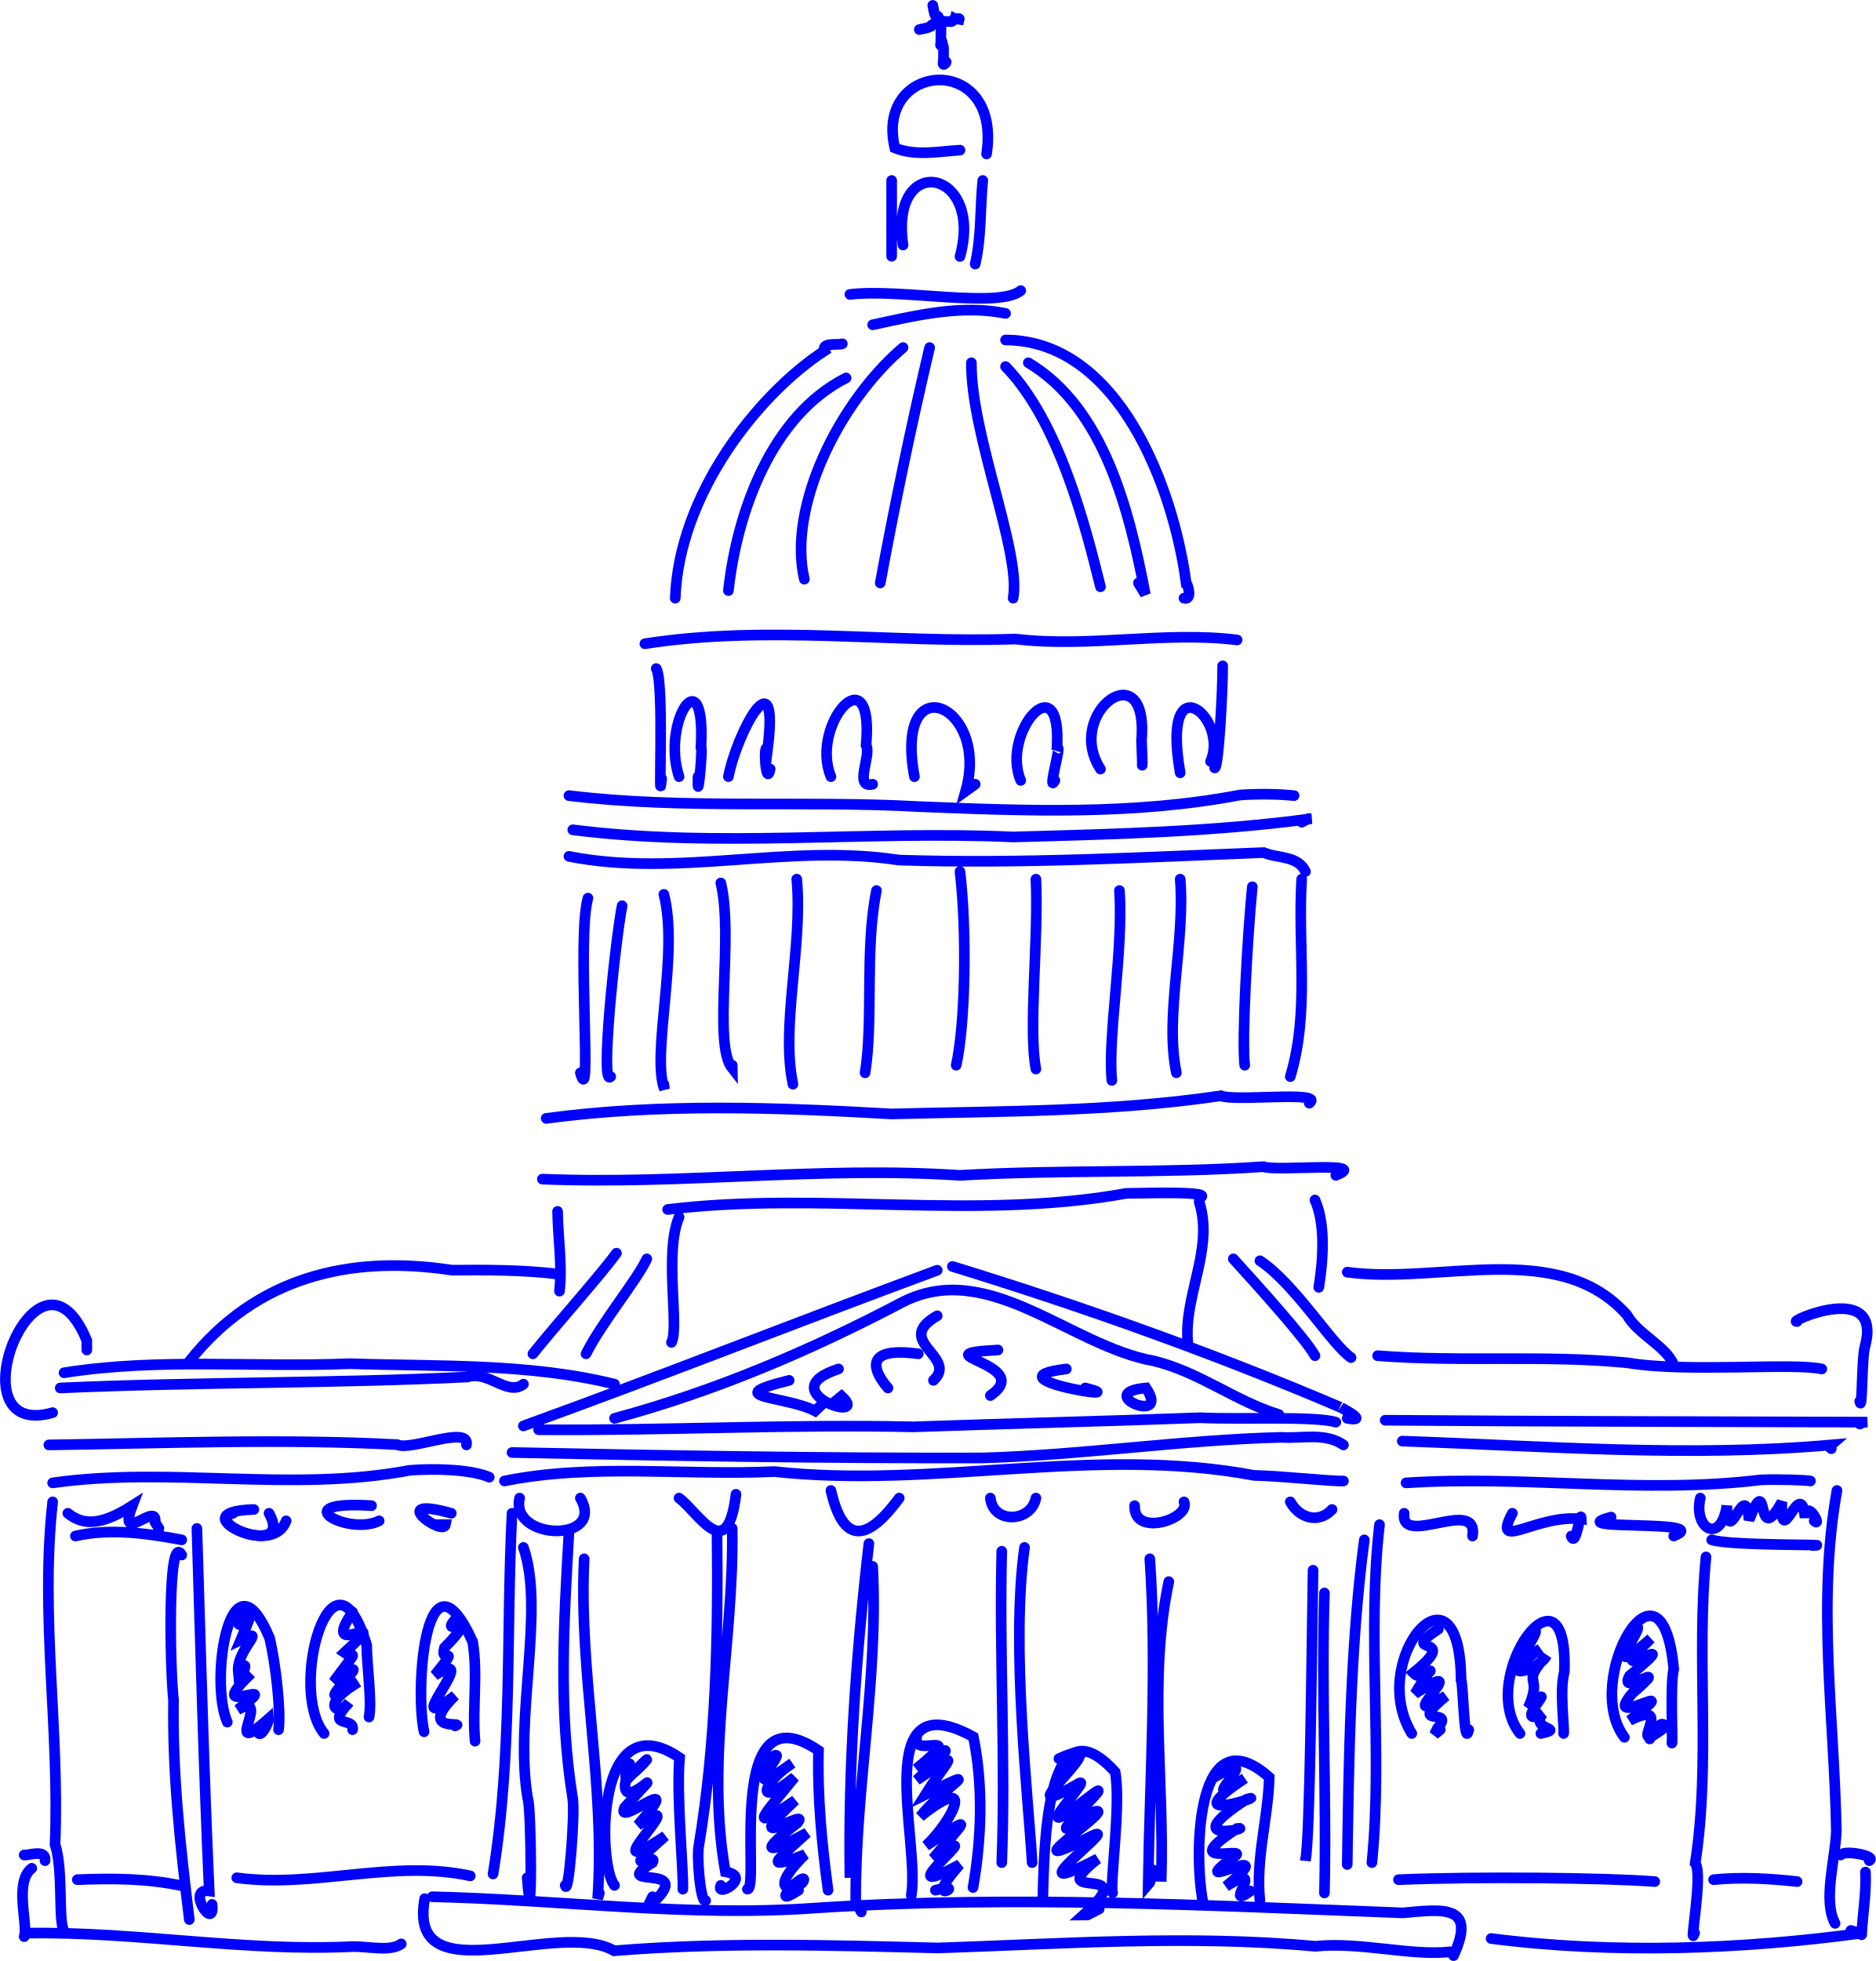
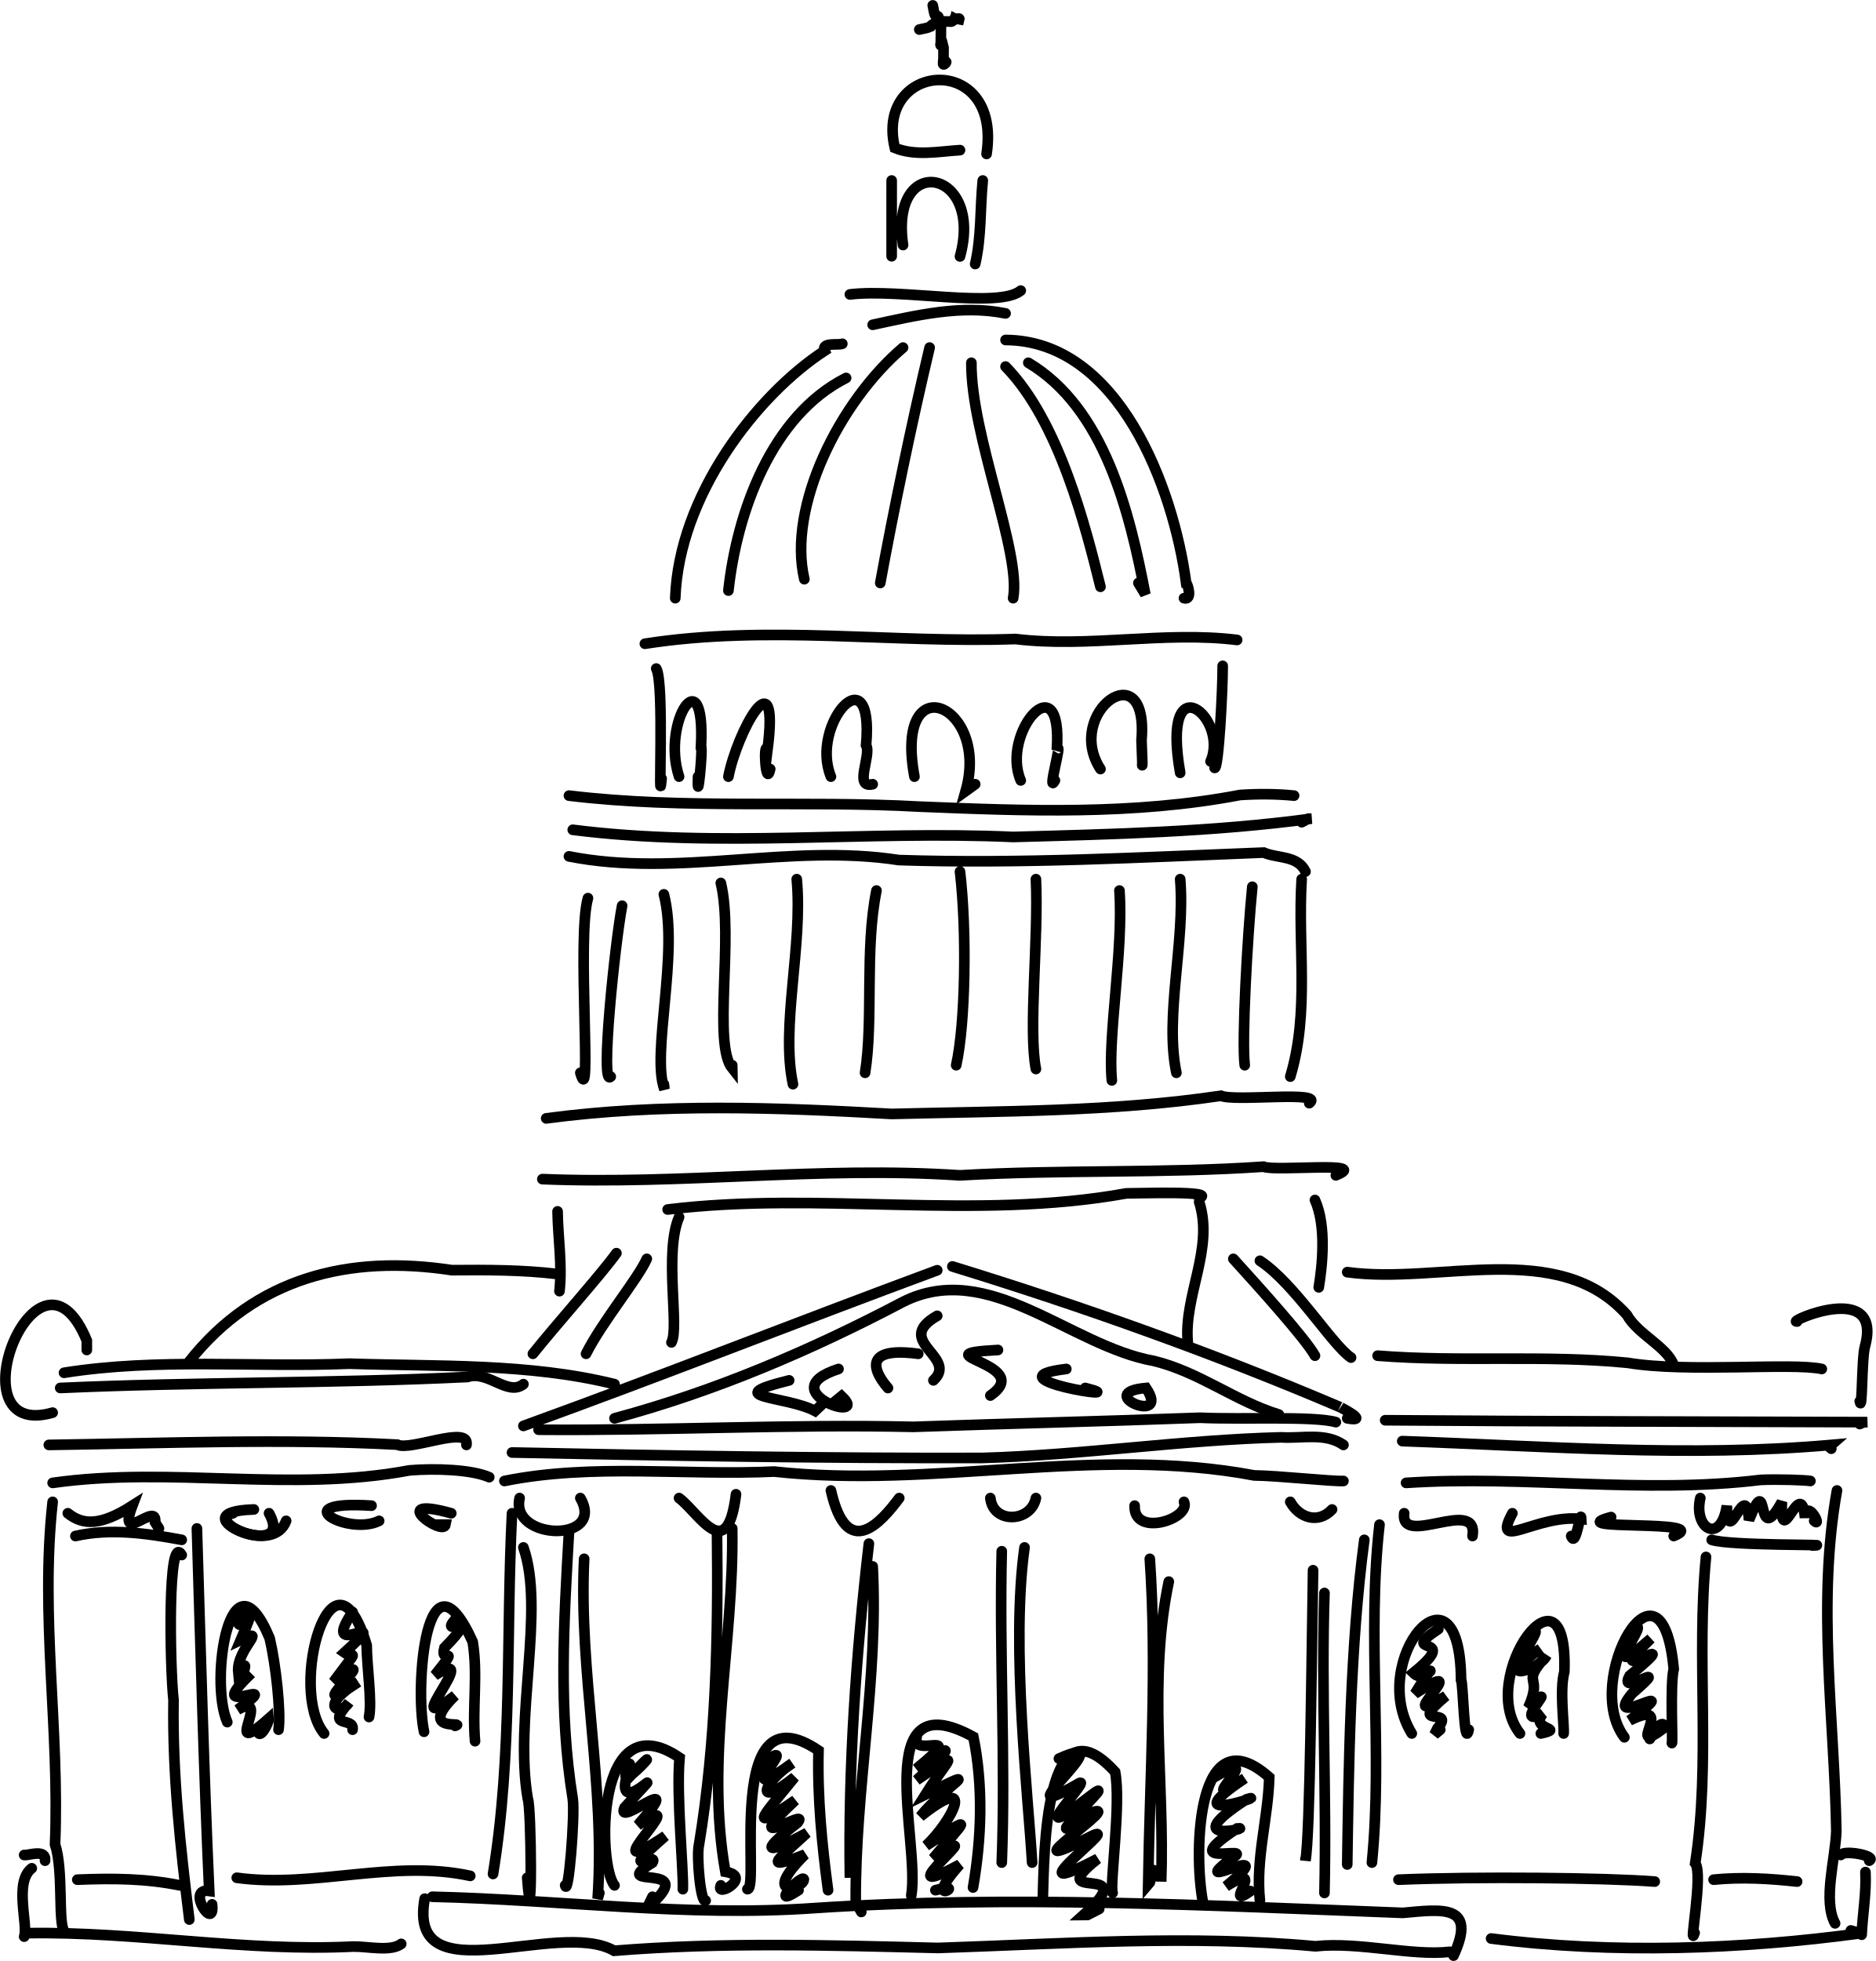
<svg xmlns="http://www.w3.org/2000/svg" width="376.449" height="393.491" viewBox="0 0 352.921 368.898">
-   <path d="M315.714 338.076c.68-19.293 15.286-38.185 28.116-46.554-.714-1.669 2.705-.984 3.313-1.303M377.857 289.505c21.339.11 31.604 27.857 33.979 45.724.255.036 1.272 3.317-.407 2.847M348.571 280.934c9.537-1.151 28.003 2.712 32.143-.715M356.429 259.505c-.008 1.414 0 17.766 0 13.571M373.571 259.505c-.524 5.23-.23 10.562-1.428 15.714M374.286 254.505c2.915-19.277-21.106-17.446-17.265-1.133 3.891 1.582 8.226.668 12.265.419M358.571 271.648c-2.576-17.64 15.264-14.441 10.715 2.143M310 346.648c23.09-3.616 46.61-.06 69.706-.888 13.858 1.665 27.998-1.515 41.723.174M316.429 371.648c-3.386-10.369 5.02-22.811 4.13-5.645.42.28-.79 11.95-.559 5.645M325.714 371.648c1.599-8.299 9.68-23.31 7.362-5.07-.883-1.877-.332 7.441.495 3.641M345 371.648c-4.018-9.807 8.191-23.567 6.618-5.919 1.066 1.899-2.417 8.202 1.24 7.347M360.714 371.648c-3.929-21.277 14.282-13.621 9.636 2.72l1.793-1.292M380.714 372.362c-3.833-8.964 7.97-22.547 6.79-5.733 1.208-2.29-1.941 8.646-.361 5.733M395.714 370.22c-6.88-10.587 9.137-22.303 7.724-5.413l.155 4.127-.022.571M410.714 370.934c-3.683-21.087 9.298-10.343 5.715-2.143M358.571 290.934c-12.018 10.24-21.768 29.954-18.571 43.571M363.571 290.934c-3.441 14.51-6.862 31.02-9.285 44.285M371.429 293.79c-.095 13.601 9.416 35.678 7.857 44.286M377.857 294.505c10.101 10.342 15.098 30.3 17.857 41.429" style="fill:none;fill-rule:evenodd;stroke:#00f;stroke-width:2;stroke-linecap:round;stroke-linejoin:miter;stroke-miterlimit:4;stroke-dasharray:none;stroke-opacity:1" transform="translate(-188.667 -225.549)" />
-   <path d="M382.143 293.79c14.326 8.53 19.046 28.056 22.016 43.58l-1.302-2.15M347.857 296.648c-14.061 7.088-20.546 25.294-22.143 40M352.857 286.648c8.164-1.759 16.638-3.832 25-2.143M296.429 381.648c27.465 3.492 55.305.087 82.862 1.348 18.788-.518 37.593-.94 56.14-3.444l-.62.009-1.24.659M295.714 375.22c21.891 2.642 44.028.848 65.969 2.07 19.916.81 40.291 1.63 60.293-2.19 3.385-.217 6.79-.215 10.167.12M295.714 386.648c20.496 4.056 41.386-2.504 62.072.696 22.815.745 45.732-.524 68.643-1.41 2.612 1.132 6.4.503 7.857 3.571M299.286 394.505c-2.118 7.258.87 40.861-1.429 32.857M305.714 395.934c-1.316 6.82-4.193 34.431-2.143 32.142M313.571 393.79c2.872 11.169-2.399 30.038.11 36.68l-.11-.965M324.286 391.648c2.459 10.255-1.547 30.294 2.154 34.902l-.011-.616M338.571 390.934c1.171 12.536-3.038 27.6-.714 38.571M353.571 393.076c-2.245 11.098-.545 24.29-2.142 34.286M369.286 389.505c1.328 11.33 1.014 28.634-.715 36.429M383.571 390.934c.53 11.028-1.449 28.414 0 35.714M399.286 393.076c.777 11.232-2.243 27.49-1.429 35.715M410.714 390.934c.959 11.91-2.953 25.721-.714 36.428M424.286 392.362c-.945 9.506-1.998 29.023-1.429 33.572M433.571 390.934c-.78 12.557 1.519 24.96-2.142 37.142M291.429 435.934c21.573-2.88 43.38-2.057 65.003-.833 20.674-.541 41.385-.364 61.936-3.418 2.675 1.145 19.74-1.03 16.632 1.393M290.714 447.362c26.235 1.076 52.416-2.457 78.549-.71 19.034-1.1 38.152-.331 57.13-1.63 2.196.952 20.442-1.122 13.607 1.626M316.429 454.505c-2.84 6.662.09 20.81-1.429 23.571M414.286 451.648c2.82 8.887-2.934 17.614-2.143 26.428M314.286 453.076c28.704-3.494 57.74 2.13 86.29-3.031 2.281.01 17.158-.53 13.71.889M197.857 497.362c21.885-.313 43.78-1.197 65.547-.053 2.407 1.264 13.718-3.754 13.025.053M287.143 493.79c26.138-9.472 51.903-19.68 77.857-29.285M290 494.505c23.509.196 47.135-1.073 70.524-.54 17.887-.633 35.897-1.038 53.953-1.714 7.668.366 21.475-.35 25.523.825M367.857 463.79c24.652 7.579 49.117 16.32 72.857 26.43-.485-.27 6.097 2.991 1.429 2.142M285 510.22c-1.147 22.735.12 45.328-3.571 67.856M287.143 516.648c4.1 11.74-1.77 32.06.814 47.233.693 1.314.88 27.984-.1 14.91M295.714 513.79c-.952 16.79-1.99 33.494.718 50.174.433 3.003-.797 18.632-1.432 16.255M298.571 518.79c-1.038 21.387 4.03 42.593 2.539 63.95l.319-1.092M323.571 513.79c.228 19.692-.174 39.283-3.387 58.758-.514 2.104.312 11.182 1.245 10.528M326.429 513.076c.38 21.607-5.098 43.048-1.29 64.581 5.27.892-1.958 5.07-.853 2.562M352.143 515.934c-2.42 20.896-3.903 41.837-3.572 62.857v-.715M352.857 520.22c1.123 21.118-3.326 42.066-3.187 63.12l1.044 1.88M377.143 517.362c-.48 19.522.748 39.19 0 58.572M381.429 516.648c-2.608 18.503.736 47.261 1.428 59.286M405 518.79c1.389 20.403-.008 41.035-.32 61.255l.314-.37.72-2.313M408.571 523.076c-3.905 18.621-.767 37.64-1.428 56.43v-.715M435.714 520.934c-.275 15.73-.547 49.937-1.428 54.592v-.307M437.857 525.22c-.61 18.843.431 37.693 0 56.428" style="fill:none;fill-rule:evenodd;stroke:#00f;stroke-width:2;stroke-linecap:round;stroke-linejoin:miter;stroke-miterlimit:4;stroke-dasharray:none;stroke-opacity:1" transform="translate(-188.667 -225.549)" />
-   <path d="M286.429 507.362c-1.834 8.008 16.272 8.462 11.428 0M316.429 507.362c3.807 2.85 9.059 12.732 10.714-.714M345 505.934c3.018 13.327 9.36 6.105 12.857 1.428M375 507.362c.527 4.911 7.645 4.585 8.571 0M402.143 508.79c-.23 6.044 10.643 2.448 9.286-.714M431.429 508.076c1.669 3.01 5.28 4.197 7.857 1.43M285 498.79c29.481.604 59.001 1.103 88.445 1.023 18.825-.529 37.465-3.396 56.257-3.874 3.862.262 8.313-.951 11.727 1.423M304.286 492.362c19.003-5.117 36.918-12.773 54.261-21.898 16.132-8.14 31.457 8.305 47.214 11.1 8.586 2.092 15.246 7.541 23.525 10.084" style="fill:none;fill-rule:evenodd;stroke:#00f;stroke-width:2;stroke-linecap:round;stroke-linejoin:miter;stroke-miterlimit:4;stroke-dasharray:none;stroke-opacity:1" transform="translate(-188.667 -225.549)" />
-   <path d="M361.429 480.22c-13.976-1.862-5.048 7.061-5.715 6.428M376.429 479.505c-15.559.818 7.348 2.496-1.429 8.571M365 473.076c-8.441 4.797 4.097 7.73-.714 12.143M337.143 485.22c-13.429 3.331-.647 2.853 4.87 5.755l1.558-1.47M389.286 483.076c-15.331 1.834 13.866 6.209 3.571 3.572M404.286 486.648c-10.204.904 4.854 7.219 0 0z" style="fill:none;fill-rule:evenodd;stroke:#00f;stroke-width:2;stroke-linecap:round;stroke-linejoin:miter;stroke-miterlimit:4;stroke-dasharray:none;stroke-opacity:1" transform="translate(-188.667 -225.549)" />
-   <path d="M346.429 483.076c-12.979 4.212 6.323 10.52.576 5.11l-.675.555.813.05M224.286 481.648c12.502-15.797 30.107-20.112 49.38-17.16 6.64-.052 13.303-.066 19.905.731M200.714 483.79c17.721-2.821 35.87-.967 53.692-1.71 16.602.549 33.8-.136 49.88 3.854" style="fill:none;fill-rule:evenodd;stroke:#00f;stroke-width:2;stroke-linecap:round;stroke-linejoin:miter;stroke-miterlimit:4;stroke-dasharray:none;stroke-opacity:1" transform="translate(-188.667 -225.549)" />
-   <path d="M200 486.648c25.525-1.137 51.107-.827 76.623-2.062 3.858-1.3 7.59 3.674 10.52 1.348M198.571 508.076c-2.374 21.481 1.339 42.961.454 64.434 1.6 4.831.541 14.59 1.69 16.28M222.857 518.076c-2.702-4.58-2.222 21.195-1.542 27.293-.225 14.02 1.302 27.686 2.97 41.279M225.714 513.076c.7 22.74 1.305 45.652 2.317 68.19-4.526-.645 1.113 7.885.54 2.525M201.429 510.22c2.825 2.268 6.148 2.401 12.142-1.43-2.97 7.812 4.792-1.085 4.279 3.147l.721 1.14M202.857 514.505c6.546-1.499 13.484-.505 20 .714M236.429 509.505c-15.658.461 8.207 10.387 2.857.714M258.571 508.79c-16.64-1.067-4.35 5.742 1.429 2.858M273.571 510.22c-12.468-3.45-1.517 4.45-1.088 2.142h-1.768M234.286 528.79c-2.99 7.757 4.946-7.074-.31 5.244 5.362-2.57-.92 1.713-.483 6.116 3.395-4.383-1.55 4.302 2.43.204-9.908 9.456 7.457-.48-2.55 6.813 6.786-3.705-3.446 9.948 5.865 1.671.089.746-1.896 4.477-2.095 2.096M255 528.79c-6.636 9.84 8.506-1.504-1.538 7.654 1.691 1.232 3.134-1.515-2.055 5.512 11.339-8.253-7.885 8.587 4.655.011-7.708 4.662-3.437 6.522-1.76 3.87-4.62 5.08 1.117 2.518.698 5.097M274.286 530.22c-3.136 3.674 5.324-2.181-2.007 5.308-.952 3.488 3.323-1.22-1.803 5.165 9.585-5.993-7.494 12.485 3.81 3.812-7.314 7.154 2.366 4.845 0 5.714M304.286 580.22c-3.182-3.697-3.726-34.854 12.238-24.018-.628 7.26.76 20.912.619 24.732" style="fill:none;fill-rule:evenodd;stroke:#00f;stroke-width:2;stroke-linecap:round;stroke-linejoin:miter;stroke-miterlimit:4;stroke-dasharray:none;stroke-opacity:1" transform="translate(-188.667 -225.549)" />
-   <path d="M307.143 557.362c-4.136 8.256 9.693-7.876-.783 3.227-1.224 6.983 9.94-6.155-.203 5.025-1.79 4.148 12.25-7.897 2.507 3.287 11.802-7.77-10.012 12.141 5.174 2.03-9.615 8.434-1.105 2.635-2.41 5.003-8.875 5.488 9.713-.646-1.03 8.562l1.03-2.134M329.286 580.934c2.504.183-4.532-38.2 13.379-26.086-.213 8.882.625 17.532 1.797 26.278M360.12 582.136c1.716-10.233-7.897-40.59 11.684-29.852 1.876 9.268 1.543 19.127-.068 28.337" style="fill:none;fill-rule:evenodd;stroke:#00f;stroke-width:2;stroke-linecap:round;stroke-linejoin:miter;stroke-miterlimit:4;stroke-dasharray:none;stroke-opacity:1" transform="translate(-188.667 -225.549)" />
-   <path d="M361.13 552.337c-1.059 4.234 9.875-2.156-.07 5.969 8.311-5.992 6.244-3.514.07 2.112 9.177-6.23 5.984-4.18 1.663 2.707 12.032-5.972 3.675-1.609-.981 4.14 10.9-8.645 5.912.993 1.09 5.492 9.626-6.306 7.41-4.873 1.324 2.403 12.973-8.622-10.509 9.53 5.019 1.143-7.72 8.71 2.206 2.93-4.58 4.823M331.33 557.893c10.231-7.848-6.852 8.931 6.397-.656-5.584 3.647-7.245 8.797.45 2.622-5.277 6.567-9.788 11.162.112 4.347-11.514 10.776 3.124.907.421 4.235-7.774 6.034-5.52 5.87 1.786 1.903-4.968 4.649-9.103 7.478-.38 4.076-8.462 8.394-.311 6.55-.2 4.686-.248-1.23-6.908 5.878-1.01 2.02M384.868 582.641c.256-7.854.285-38.396 13.608-23.756 1.148 5.968-1.046 21.16-.476 22.746" style="fill:none;fill-rule:evenodd;stroke:#00f;stroke-width:2;stroke-linecap:round;stroke-linejoin:miter;stroke-miterlimit:4;stroke-dasharray:none;stroke-opacity:1" transform="translate(-188.667 -225.549)" />
-   <path d="M387.899 556.377c13.092-5.913-11.74 13.527 3.41 4.848 4.183-2.736-11.828 13.42 2.388 2.242 7.272-5.516-12.996 12.925.041 3.167 7.687-2.976-16.67 12.77-.741 4.842 9.458-5.112-15.98 13.21 2.194 3.741-10.86 8.654 8.922.198-2.663 10.574l.735-.006 2.212-1.124M415 583.434c-1.876-9.905-1.017-35.475 12.473-23.549-.214 7.788-2.594 15.322-1.759 23.191" style="fill:none;fill-rule:evenodd;stroke:#00f;stroke-width:2;stroke-linecap:round;stroke-linejoin:miter;stroke-miterlimit:4;stroke-dasharray:none;stroke-opacity:1" transform="translate(-188.667 -225.549)" />
-   <path d="M417.143 559.862c11.093-6.492-5.35 7.705 5.741.213-14.217 9.493 5.297 2.487.308 3.95-13.78 8.905 1.783 5.1-1.763 5.48-12.236 8.038 3.934 2.738-1.05 5.627-9.499 7.293 10.46-4.232-1.049 5.277 8.21-5.253-.995 4.864 4.599.882M454.286 551.648c-8.497-13.817 9.044-34.405 9.274-10.113.406.534.564 13.301 1.44 9.399" style="fill:none;fill-rule:evenodd;stroke:#00f;stroke-width:2;stroke-linecap:round;stroke-linejoin:miter;stroke-miterlimit:4;stroke-dasharray:none;stroke-opacity:1" transform="translate(-188.667 -225.549)" />
-   <path d="M459.286 532.005c-8.014 5.316 4.728.615-4.71 8.246 2.689 2.69 5.496-4.647.308 3.898 12.397-7.924-5.439 7.54 5.831.437-7.68 6.41 2.043 1.826-1.598 6.091l-.567 1.16 1.093-.903M474.643 551.648c-8.347-10.558 9.134-34.38 8.351-11.608-.943 3.415.021 10.16-.137 11.608" style="fill:none;fill-rule:evenodd;stroke:#00f;stroke-width:2;stroke-linecap:round;stroke-linejoin:miter;stroke-miterlimit:4;stroke-dasharray:none;stroke-opacity:1" transform="translate(-188.667 -225.549)" />
-   <path d="M477.5 532.362c.88.106-5.392 8.066 1.032 3.327-9.602 6.743-.173 4.06 1.11 1.316-5.128 5.674-.523 3.292-3.433 9.761 6.946-6.291-3.675 4.272 2.742 1.162-2.599 3.105 4.459 2.65-.38 3.72M494.286 552.362c-8.06-10.666 7.056-37.226 9.285-12.857-.723 2.921-.11 14.518-.357 13.929" style="fill:none;fill-rule:evenodd;stroke:#00f;stroke-width:2;stroke-linecap:round;stroke-linejoin:miter;stroke-miterlimit:4;stroke-dasharray:none;stroke-opacity:1" transform="translate(-188.667 -225.549)" />
-   <path d="M495.714 532.005c4.665-3.13-7.733 11.661 3.572 1.786-11.044 10.485 8.397-3.307-4.015 7.001-2.46 4.459 8.801-3.925.443 3.356-5.994 7.322 11.165-3.913-.44 5.047 9.32-4.605-1.514 7.397 6.662 1.29-.67-2.508-3.797 3.769-2.65 1.877M231.429 549.505c-3.454-7.84.644-33.276 7.97-15.789 1.174 5.008 2.143 13.837 1.672 17.218M249.643 551.648c-6.874-8.434 1.66-37.885 8.013-16.604.033 3.946 1.034 10.634.438 13.505M268.448 551.327c-1.805-8.563.476-36.053 9.153-16.941 1.01 6.198-.104 12.483.443 18.708M288.929 480.22c4.65-5.802 12.882-14.984 15.714-18.93M298.929 480.22c3.046-6.048 9.716-14.031 11.428-17.858M420.714 462.362c4.875 5.367 13.577 15.017 15.357 18.214M425.714 462.72c6.522 4.264 13.651 15.924 17.143 18.214M436.071 451.29c2.222 4.947 1.343 12.592.715 16.43M293.571 453.434c.075 4.988.91 10.02.358 15M447.857 480.576c15.662 1.25 31.444-.199 47.057 1.344 11.1 1.882 30.903-.077 36.515 1.156M449.286 492.72c30.258.237 60.488.249 90.714.356l-.762.049-.667.309M452.5 496.648c26.876.939 54.054 3.071 80.714.714l-.41.357.41.357M534.286 505.934c-3.81 21.292-.488 42.8-.12 64.093-.196 5.32-2.558 13.079-.237 17.335M194.643 577.005c-3.387 2.566-.634 10.633-1.429 12.857M193.214 574.505c.763.14 4.178-1.216 3.929 1.071M535 574.505c.64-1.01 6.869.17 5.357 1.071M539.643 577.72c.197 3.949-.533 7.854-.714 11.785M268.571 582.72c-3.357 18.491 24.955 3.689 35.648 9.802 20.335-1.649 40.584-1.036 60.918-.528 23.713-.787 47.319-2.494 71-.317 8.259-.88 18.143 1.863 25.292 1.042" style="fill:none;fill-rule:evenodd;stroke:#00f;stroke-width:2;stroke-linecap:round;stroke-linejoin:miter;stroke-miterlimit:4;stroke-dasharray:none;stroke-opacity:1" transform="translate(-188.667 -225.549)" />
-   <path d="M270 582.362c23.988.545 47.945 3.84 72.02 2.124 36.846-2.427 73.82-.489 110.583.907 7.48-.68 14.002-1.675 9.54 8.04M448.214 512.362c-2.388 20.982.65 42.667-1.428 63.572M445.357 515.22c-2.68 20.058-2.926 42.463-3.214 61.07M283.571 504.148c16.482-3.33 33.873-.992 50.766-1.77 30.064 3.287 60.402-4.93 90.29.72 4.426.044 14.734 1.162 16.802 1.05M452.857 510.22c-.788 6.566 14.047-3.216 12.857 4.285M473.214 510.22c-3.988 7.46 4.547.127 12.96 1.07-.1-2.255-.98 5.697-1.888 3.215M491.786 510.934c-10.06 2.699 19.769.322 11.785 3.571M453.214 504.505c22.204-1.462 44.507 2.148 66.732-.565 3.146-.14 8.378.026 9.34.208M198.571 504.505c22.226-3.15 44.897 1.852 67.135-2.354 4.766-.396 11.617-.18 15.008 1.283M232.5 510.22c-5.427 1.317 7.606 7.91 10 1.428M509.643 518.434c-1.851 19.147.916 38.497-2.028 57.63 1.558 1.901-1.31 16.653-.115 13.084M203.214 579.148c6.684-.272 12.906-.226 19.286 1.071M233.214 578.79c14.518 1.992 29.444-3.513 43.929-.356M451.786 579.148c14.819-.618 38.97-.361 48.214.357M511.071 579.148c5.226-.526 10.508-.206 15.715.357M510.714 515.22c3.458 1.154 24.267.848 18.929 1.07M508.571 507.362c-1.346 5.82 3.876 8.799 5 1.429.099 8.792 3.595-5.712 4.158 2.71 4.036-10.204 1.011 5.956 6.2-3.425-.395 9.832 3.614-5.298 4.339 2.997.328-3.866 3.357 2.066 1.732.575M442.143 464.862c17.258 2.388 39.759-6.387 52.61 8.03 2.084 3.718 7.543 5.961 8.818 9.47M198.571 491.29c-19.136 5.504-2.79-36.027 6.429-13.554v1.769M526.786 474.148c-2.3.274 16.238-8.054 12.758 4.713-.633 2.188-.464 12.77-.973 10.287M193.95 589.207c20.442-.322 40.665 3.538 61.179 2.524 2.83-.038 7.02.997 9.026-.503" style="fill:none;fill-rule:evenodd;stroke:#00f;stroke-width:2;stroke-linecap:round;stroke-linejoin:miter;stroke-miterlimit:4;stroke-dasharray:none;stroke-opacity:1" transform="translate(-188.667 -225.549)" />
-   <path d="M469.216 590.217c22.941 2.954 47.254 2.034 69.462-.972l-1.782-.543M312.137 351.316c1.59 2.592.27 28.427 1.01 20.708M418.708 350.811c.027 4.229-.758 19.491-1.515 19.193M364.16 226.563c.18.684.178 1.438.544 2.058.4-.204.692.1.48.513-.317.62.699.741.517 1.348.01 1.072-.023 2.145-.03 3.217-.192.4.12.566.458.41.136.47.023 1.065.055 1.583-.015.458.027.92-.054 1.372.09.325.83-.2.458.37-.29.318-.637.405-.408-.265" style="fill:none;fill-rule:evenodd;stroke:#00f;stroke-width:2;stroke-linecap:round;stroke-linejoin:miter;stroke-miterlimit:4;stroke-dasharray:none;stroke-opacity:1" transform="translate(-188.667 -225.549)" />
-   <path d="M361.635 231.108c.699-.18 1.436-.242 2.096-.548.304-.66 1.011-.532 1.594-.405.405.068.884-.387.934-.569.44.018.88-.013 1.318.039.333-.027.665-.42.703-.544.239.13.963-.243.876.078a4 4 0 0 0-.955-.071" style="fill:none;fill-rule:evenodd;stroke:#00f;stroke-width:2;stroke-linecap:round;stroke-linejoin:miter;stroke-miterlimit:4;stroke-dasharray:none;stroke-opacity:1" transform="translate(-188.667 -225.549)" />
+   <path d="M315.714 338.076c.68-19.293 15.286-38.185 28.116-46.554-.714-1.669 2.705-.984 3.313-1.303M377.857 289.505c21.339.11 31.604 27.857 33.979 45.724.255.036 1.272 3.317-.407 2.847M348.571 280.934c9.537-1.151 28.003 2.712 32.143-.715M356.429 259.505c-.008 1.414 0 17.766 0 13.571M373.571 259.505c-.524 5.23-.23 10.562-1.428 15.714M374.286 254.505c2.915-19.277-21.106-17.446-17.265-1.133 3.891 1.582 8.226.668 12.265.419M358.571 271.648c-2.576-17.64 15.264-14.441 10.715 2.143M310 346.648c23.09-3.616 46.61-.06 69.706-.888 13.858 1.665 27.998-1.515 41.723.174M316.429 371.648c-3.386-10.369 5.02-22.811 4.13-5.645.42.28-.79 11.95-.559 5.645M325.714 371.648c1.599-8.299 9.68-23.31 7.362-5.07-.883-1.877-.332 7.441.495 3.641M345 371.648c-4.018-9.807 8.191-23.567 6.618-5.919 1.066 1.899-2.417 8.202 1.24 7.347M360.714 371.648c-3.929-21.277 14.282-13.621 9.636 2.72l1.793-1.292M380.714 372.362c-3.833-8.964 7.97-22.547 6.79-5.733 1.208-2.29-1.941 8.646-.361 5.733M395.714 370.22c-6.88-10.587 9.137-22.303 7.724-5.413l.155 4.127-.022.571M410.714 370.934c-3.683-21.087 9.298-10.343 5.715-2.143M358.571 290.934c-12.018 10.24-21.768 29.954-18.571 43.571M363.571 290.934c-3.441 14.51-6.862 31.02-9.285 44.285M371.429 293.79c-.095 13.601 9.416 35.678 7.857 44.286M377.857 294.505c10.101 10.342 15.098 30.3 17.857 41.429" style="fill:none;fill-rule:evenodd;stroke:#000;stroke-width:2;stroke-linecap:round;stroke-linejoin:miter;stroke-miterlimit:4;stroke-dasharray:none;stroke-opacity:1" transform="translate(-188.667 -225.549)" />
+   <path d="M382.143 293.79c14.326 8.53 19.046 28.056 22.016 43.58l-1.302-2.15M347.857 296.648c-14.061 7.088-20.546 25.294-22.143 40M352.857 286.648c8.164-1.759 16.638-3.832 25-2.143M296.429 381.648c27.465 3.492 55.305.087 82.862 1.348 18.788-.518 37.593-.94 56.14-3.444l-.62.009-1.24.659M295.714 375.22c21.891 2.642 44.028.848 65.969 2.07 19.916.81 40.291 1.63 60.293-2.19 3.385-.217 6.79-.215 10.167.12M295.714 386.648c20.496 4.056 41.386-2.504 62.072.696 22.815.745 45.732-.524 68.643-1.41 2.612 1.132 6.4.503 7.857 3.571M299.286 394.505c-2.118 7.258.87 40.861-1.429 32.857M305.714 395.934c-1.316 6.82-4.193 34.431-2.143 32.142M313.571 393.79c2.872 11.169-2.399 30.038.11 36.68l-.11-.965M324.286 391.648c2.459 10.255-1.547 30.294 2.154 34.902l-.011-.616M338.571 390.934c1.171 12.536-3.038 27.6-.714 38.571M353.571 393.076c-2.245 11.098-.545 24.29-2.142 34.286M369.286 389.505c1.328 11.33 1.014 28.634-.715 36.429M383.571 390.934c.53 11.028-1.449 28.414 0 35.714M399.286 393.076c.777 11.232-2.243 27.49-1.429 35.715M410.714 390.934c.959 11.91-2.953 25.721-.714 36.428M424.286 392.362c-.945 9.506-1.998 29.023-1.429 33.572M433.571 390.934c-.78 12.557 1.519 24.96-2.142 37.142M291.429 435.934c21.573-2.88 43.38-2.057 65.003-.833 20.674-.541 41.385-.364 61.936-3.418 2.675 1.145 19.74-1.03 16.632 1.393M290.714 447.362c26.235 1.076 52.416-2.457 78.549-.71 19.034-1.1 38.152-.331 57.13-1.63 2.196.952 20.442-1.122 13.607 1.626M316.429 454.505c-2.84 6.662.09 20.81-1.429 23.571M414.286 451.648c2.82 8.887-2.934 17.614-2.143 26.428M314.286 453.076c28.704-3.494 57.74 2.13 86.29-3.031 2.281.01 17.158-.53 13.71.889M197.857 497.362c21.885-.313 43.78-1.197 65.547-.053 2.407 1.264 13.718-3.754 13.025.053M287.143 493.79c26.138-9.472 51.903-19.68 77.857-29.285M290 494.505c23.509.196 47.135-1.073 70.524-.54 17.887-.633 35.897-1.038 53.953-1.714 7.668.366 21.475-.35 25.523.825M367.857 463.79c24.652 7.579 49.117 16.32 72.857 26.43-.485-.27 6.097 2.991 1.429 2.142M285 510.22c-1.147 22.735.12 45.328-3.571 67.856M287.143 516.648c4.1 11.74-1.77 32.06.814 47.233.693 1.314.88 27.984-.1 14.91M295.714 513.79c-.952 16.79-1.99 33.494.718 50.174.433 3.003-.797 18.632-1.432 16.255M298.571 518.79c-1.038 21.387 4.03 42.593 2.539 63.95l.319-1.092M323.571 513.79c.228 19.692-.174 39.283-3.387 58.758-.514 2.104.312 11.182 1.245 10.528M326.429 513.076c.38 21.607-5.098 43.048-1.29 64.581 5.27.892-1.958 5.07-.853 2.562M352.143 515.934c-2.42 20.896-3.903 41.837-3.572 62.857v-.715M352.857 520.22c1.123 21.118-3.326 42.066-3.187 63.12l1.044 1.88M377.143 517.362c-.48 19.522.748 39.19 0 58.572M381.429 516.648c-2.608 18.503.736 47.261 1.428 59.286M405 518.79c1.389 20.403-.008 41.035-.32 61.255l.314-.37.72-2.313M408.571 523.076c-3.905 18.621-.767 37.64-1.428 56.43v-.715M435.714 520.934c-.275 15.73-.547 49.937-1.428 54.592v-.307M437.857 525.22c-.61 18.843.431 37.693 0 56.428" style="fill:none;fill-rule:evenodd;stroke:#000;stroke-width:2;stroke-linecap:round;stroke-linejoin:miter;stroke-miterlimit:4;stroke-dasharray:none;stroke-opacity:1" transform="translate(-188.667 -225.549)" />
+   <path d="M286.429 507.362c-1.834 8.008 16.272 8.462 11.428 0M316.429 507.362c3.807 2.85 9.059 12.732 10.714-.714M345 505.934c3.018 13.327 9.36 6.105 12.857 1.428M375 507.362c.527 4.911 7.645 4.585 8.571 0M402.143 508.79c-.23 6.044 10.643 2.448 9.286-.714M431.429 508.076c1.669 3.01 5.28 4.197 7.857 1.43M285 498.79c29.481.604 59.001 1.103 88.445 1.023 18.825-.529 37.465-3.396 56.257-3.874 3.862.262 8.313-.951 11.727 1.423M304.286 492.362c19.003-5.117 36.918-12.773 54.261-21.898 16.132-8.14 31.457 8.305 47.214 11.1 8.586 2.092 15.246 7.541 23.525 10.084" style="fill:none;fill-rule:evenodd;stroke:#000;stroke-width:2;stroke-linecap:round;stroke-linejoin:miter;stroke-miterlimit:4;stroke-dasharray:none;stroke-opacity:1" transform="translate(-188.667 -225.549)" />
+   <path d="M361.429 480.22c-13.976-1.862-5.048 7.061-5.715 6.428M376.429 479.505c-15.559.818 7.348 2.496-1.429 8.571M365 473.076c-8.441 4.797 4.097 7.73-.714 12.143M337.143 485.22c-13.429 3.331-.647 2.853 4.87 5.755l1.558-1.47M389.286 483.076c-15.331 1.834 13.866 6.209 3.571 3.572M404.286 486.648c-10.204.904 4.854 7.219 0 0z" style="fill:none;fill-rule:evenodd;stroke:#000;stroke-width:2;stroke-linecap:round;stroke-linejoin:miter;stroke-miterlimit:4;stroke-dasharray:none;stroke-opacity:1" transform="translate(-188.667 -225.549)" />
+   <path d="M346.429 483.076c-12.979 4.212 6.323 10.52.576 5.11l-.675.555.813.05M224.286 481.648c12.502-15.797 30.107-20.112 49.38-17.16 6.64-.052 13.303-.066 19.905.731M200.714 483.79c17.721-2.821 35.87-.967 53.692-1.71 16.602.549 33.8-.136 49.88 3.854" style="fill:none;fill-rule:evenodd;stroke:#000;stroke-width:2;stroke-linecap:round;stroke-linejoin:miter;stroke-miterlimit:4;stroke-dasharray:none;stroke-opacity:1" transform="translate(-188.667 -225.549)" />
+   <path d="M200 486.648c25.525-1.137 51.107-.827 76.623-2.062 3.858-1.3 7.59 3.674 10.52 1.348M198.571 508.076c-2.374 21.481 1.339 42.961.454 64.434 1.6 4.831.541 14.59 1.69 16.28M222.857 518.076c-2.702-4.58-2.222 21.195-1.542 27.293-.225 14.02 1.302 27.686 2.97 41.279M225.714 513.076c.7 22.74 1.305 45.652 2.317 68.19-4.526-.645 1.113 7.885.54 2.525M201.429 510.22c2.825 2.268 6.148 2.401 12.142-1.43-2.97 7.812 4.792-1.085 4.279 3.147l.721 1.14M202.857 514.505c6.546-1.499 13.484-.505 20 .714M236.429 509.505c-15.658.461 8.207 10.387 2.857.714M258.571 508.79c-16.64-1.067-4.35 5.742 1.429 2.858M273.571 510.22c-12.468-3.45-1.517 4.45-1.088 2.142h-1.768M234.286 528.79c-2.99 7.757 4.946-7.074-.31 5.244 5.362-2.57-.92 1.713-.483 6.116 3.395-4.383-1.55 4.302 2.43.204-9.908 9.456 7.457-.48-2.55 6.813 6.786-3.705-3.446 9.948 5.865 1.671.089.746-1.896 4.477-2.095 2.096M255 528.79c-6.636 9.84 8.506-1.504-1.538 7.654 1.691 1.232 3.134-1.515-2.055 5.512 11.339-8.253-7.885 8.587 4.655.011-7.708 4.662-3.437 6.522-1.76 3.87-4.62 5.08 1.117 2.518.698 5.097M274.286 530.22c-3.136 3.674 5.324-2.181-2.007 5.308-.952 3.488 3.323-1.22-1.803 5.165 9.585-5.993-7.494 12.485 3.81 3.812-7.314 7.154 2.366 4.845 0 5.714M304.286 580.22c-3.182-3.697-3.726-34.854 12.238-24.018-.628 7.26.76 20.912.619 24.732" style="fill:none;fill-rule:evenodd;stroke:#000;stroke-width:2;stroke-linecap:round;stroke-linejoin:miter;stroke-miterlimit:4;stroke-dasharray:none;stroke-opacity:1" transform="translate(-188.667 -225.549)" />
+   <path d="M307.143 557.362c-4.136 8.256 9.693-7.876-.783 3.227-1.224 6.983 9.94-6.155-.203 5.025-1.79 4.148 12.25-7.897 2.507 3.287 11.802-7.77-10.012 12.141 5.174 2.03-9.615 8.434-1.105 2.635-2.41 5.003-8.875 5.488 9.713-.646-1.03 8.562l1.03-2.134M329.286 580.934c2.504.183-4.532-38.2 13.379-26.086-.213 8.882.625 17.532 1.797 26.278M360.12 582.136c1.716-10.233-7.897-40.59 11.684-29.852 1.876 9.268 1.543 19.127-.068 28.337" style="fill:none;fill-rule:evenodd;stroke:#000;stroke-width:2;stroke-linecap:round;stroke-linejoin:miter;stroke-miterlimit:4;stroke-dasharray:none;stroke-opacity:1" transform="translate(-188.667 -225.549)" />
+   <path d="M361.13 552.337c-1.059 4.234 9.875-2.156-.07 5.969 8.311-5.992 6.244-3.514.07 2.112 9.177-6.23 5.984-4.18 1.663 2.707 12.032-5.972 3.675-1.609-.981 4.14 10.9-8.645 5.912.993 1.09 5.492 9.626-6.306 7.41-4.873 1.324 2.403 12.973-8.622-10.509 9.53 5.019 1.143-7.72 8.71 2.206 2.93-4.58 4.823M331.33 557.893c10.231-7.848-6.852 8.931 6.397-.656-5.584 3.647-7.245 8.797.45 2.622-5.277 6.567-9.788 11.162.112 4.347-11.514 10.776 3.124.907.421 4.235-7.774 6.034-5.52 5.87 1.786 1.903-4.968 4.649-9.103 7.478-.38 4.076-8.462 8.394-.311 6.55-.2 4.686-.248-1.23-6.908 5.878-1.01 2.02M384.868 582.641c.256-7.854.285-38.396 13.608-23.756 1.148 5.968-1.046 21.16-.476 22.746" style="fill:none;fill-rule:evenodd;stroke:#000;stroke-width:2;stroke-linecap:round;stroke-linejoin:miter;stroke-miterlimit:4;stroke-dasharray:none;stroke-opacity:1" transform="translate(-188.667 -225.549)" />
+   <path d="M387.899 556.377c13.092-5.913-11.74 13.527 3.41 4.848 4.183-2.736-11.828 13.42 2.388 2.242 7.272-5.516-12.996 12.925.041 3.167 7.687-2.976-16.67 12.77-.741 4.842 9.458-5.112-15.98 13.21 2.194 3.741-10.86 8.654 8.922.198-2.663 10.574l.735-.006 2.212-1.124M415 583.434c-1.876-9.905-1.017-35.475 12.473-23.549-.214 7.788-2.594 15.322-1.759 23.191" style="fill:none;fill-rule:evenodd;stroke:#000;stroke-width:2;stroke-linecap:round;stroke-linejoin:miter;stroke-miterlimit:4;stroke-dasharray:none;stroke-opacity:1" transform="translate(-188.667 -225.549)" />
+   <path d="M417.143 559.862c11.093-6.492-5.35 7.705 5.741.213-14.217 9.493 5.297 2.487.308 3.95-13.78 8.905 1.783 5.1-1.763 5.48-12.236 8.038 3.934 2.738-1.05 5.627-9.499 7.293 10.46-4.232-1.049 5.277 8.21-5.253-.995 4.864 4.599.882M454.286 551.648c-8.497-13.817 9.044-34.405 9.274-10.113.406.534.564 13.301 1.44 9.399" style="fill:none;fill-rule:evenodd;stroke:#000;stroke-width:2;stroke-linecap:round;stroke-linejoin:miter;stroke-miterlimit:4;stroke-dasharray:none;stroke-opacity:1" transform="translate(-188.667 -225.549)" />
+   <path d="M459.286 532.005c-8.014 5.316 4.728.615-4.71 8.246 2.689 2.69 5.496-4.647.308 3.898 12.397-7.924-5.439 7.54 5.831.437-7.68 6.41 2.043 1.826-1.598 6.091l-.567 1.16 1.093-.903M474.643 551.648c-8.347-10.558 9.134-34.38 8.351-11.608-.943 3.415.021 10.16-.137 11.608" style="fill:none;fill-rule:evenodd;stroke:#000;stroke-width:2;stroke-linecap:round;stroke-linejoin:miter;stroke-miterlimit:4;stroke-dasharray:none;stroke-opacity:1" transform="translate(-188.667 -225.549)" />
+   <path d="M477.5 532.362c.88.106-5.392 8.066 1.032 3.327-9.602 6.743-.173 4.06 1.11 1.316-5.128 5.674-.523 3.292-3.433 9.761 6.946-6.291-3.675 4.272 2.742 1.162-2.599 3.105 4.459 2.65-.38 3.72M494.286 552.362c-8.06-10.666 7.056-37.226 9.285-12.857-.723 2.921-.11 14.518-.357 13.929" style="fill:none;fill-rule:evenodd;stroke:#000;stroke-width:2;stroke-linecap:round;stroke-linejoin:miter;stroke-miterlimit:4;stroke-dasharray:none;stroke-opacity:1" transform="translate(-188.667 -225.549)" />
+   <path d="M495.714 532.005c4.665-3.13-7.733 11.661 3.572 1.786-11.044 10.485 8.397-3.307-4.015 7.001-2.46 4.459 8.801-3.925.443 3.356-5.994 7.322 11.165-3.913-.44 5.047 9.32-4.605-1.514 7.397 6.662 1.29-.67-2.508-3.797 3.769-2.65 1.877M231.429 549.505c-3.454-7.84.644-33.276 7.97-15.789 1.174 5.008 2.143 13.837 1.672 17.218M249.643 551.648c-6.874-8.434 1.66-37.885 8.013-16.604.033 3.946 1.034 10.634.438 13.505M268.448 551.327c-1.805-8.563.476-36.053 9.153-16.941 1.01 6.198-.104 12.483.443 18.708M288.929 480.22c4.65-5.802 12.882-14.984 15.714-18.93M298.929 480.22c3.046-6.048 9.716-14.031 11.428-17.858M420.714 462.362c4.875 5.367 13.577 15.017 15.357 18.214M425.714 462.72c6.522 4.264 13.651 15.924 17.143 18.214M436.071 451.29c2.222 4.947 1.343 12.592.715 16.43M293.571 453.434c.075 4.988.91 10.02.358 15M447.857 480.576c15.662 1.25 31.444-.199 47.057 1.344 11.1 1.882 30.903-.077 36.515 1.156M449.286 492.72c30.258.237 60.488.249 90.714.356l-.762.049-.667.309M452.5 496.648c26.876.939 54.054 3.071 80.714.714l-.41.357.41.357M534.286 505.934c-3.81 21.292-.488 42.8-.12 64.093-.196 5.32-2.558 13.079-.237 17.335M194.643 577.005c-3.387 2.566-.634 10.633-1.429 12.857M193.214 574.505c.763.14 4.178-1.216 3.929 1.071M535 574.505c.64-1.01 6.869.17 5.357 1.071M539.643 577.72c.197 3.949-.533 7.854-.714 11.785M268.571 582.72c-3.357 18.491 24.955 3.689 35.648 9.802 20.335-1.649 40.584-1.036 60.918-.528 23.713-.787 47.319-2.494 71-.317 8.259-.88 18.143 1.863 25.292 1.042" style="fill:none;fill-rule:evenodd;stroke:#000;stroke-width:2;stroke-linecap:round;stroke-linejoin:miter;stroke-miterlimit:4;stroke-dasharray:none;stroke-opacity:1" transform="translate(-188.667 -225.549)" />
+   <path d="M270 582.362c23.988.545 47.945 3.84 72.02 2.124 36.846-2.427 73.82-.489 110.583.907 7.48-.68 14.002-1.675 9.54 8.04M448.214 512.362c-2.388 20.982.65 42.667-1.428 63.572M445.357 515.22c-2.68 20.058-2.926 42.463-3.214 61.07M283.571 504.148c16.482-3.33 33.873-.992 50.766-1.77 30.064 3.287 60.402-4.93 90.29.72 4.426.044 14.734 1.162 16.802 1.05M452.857 510.22c-.788 6.566 14.047-3.216 12.857 4.285M473.214 510.22c-3.988 7.46 4.547.127 12.96 1.07-.1-2.255-.98 5.697-1.888 3.215M491.786 510.934c-10.06 2.699 19.769.322 11.785 3.571M453.214 504.505c22.204-1.462 44.507 2.148 66.732-.565 3.146-.14 8.378.026 9.34.208M198.571 504.505c22.226-3.15 44.897 1.852 67.135-2.354 4.766-.396 11.617-.18 15.008 1.283M232.5 510.22c-5.427 1.317 7.606 7.91 10 1.428M509.643 518.434c-1.851 19.147.916 38.497-2.028 57.63 1.558 1.901-1.31 16.653-.115 13.084M203.214 579.148c6.684-.272 12.906-.226 19.286 1.071M233.214 578.79c14.518 1.992 29.444-3.513 43.929-.356M451.786 579.148c14.819-.618 38.97-.361 48.214.357M511.071 579.148c5.226-.526 10.508-.206 15.715.357M510.714 515.22c3.458 1.154 24.267.848 18.929 1.07M508.571 507.362c-1.346 5.82 3.876 8.799 5 1.429.099 8.792 3.595-5.712 4.158 2.71 4.036-10.204 1.011 5.956 6.2-3.425-.395 9.832 3.614-5.298 4.339 2.997.328-3.866 3.357 2.066 1.732.575M442.143 464.862c17.258 2.388 39.759-6.387 52.61 8.03 2.084 3.718 7.543 5.961 8.818 9.47M198.571 491.29c-19.136 5.504-2.79-36.027 6.429-13.554v1.769M526.786 474.148c-2.3.274 16.238-8.054 12.758 4.713-.633 2.188-.464 12.77-.973 10.287M193.95 589.207c20.442-.322 40.665 3.538 61.179 2.524 2.83-.038 7.02.997 9.026-.503" style="fill:none;fill-rule:evenodd;stroke:#000;stroke-width:2;stroke-linecap:round;stroke-linejoin:miter;stroke-miterlimit:4;stroke-dasharray:none;stroke-opacity:1" transform="translate(-188.667 -225.549)" />
+   <path d="M469.216 590.217c22.941 2.954 47.254 2.034 69.462-.972l-1.782-.543M312.137 351.316c1.59 2.592.27 28.427 1.01 20.708M418.708 350.811c.027 4.229-.758 19.491-1.515 19.193M364.16 226.563c.18.684.178 1.438.544 2.058.4-.204.692.1.48.513-.317.62.699.741.517 1.348.01 1.072-.023 2.145-.03 3.217-.192.4.12.566.458.41.136.47.023 1.065.055 1.583-.015.458.027.92-.054 1.372.09.325.83-.2.458.37-.29.318-.637.405-.408-.265" style="fill:none;fill-rule:evenodd;stroke:#000;stroke-width:2;stroke-linecap:round;stroke-linejoin:miter;stroke-miterlimit:4;stroke-dasharray:none;stroke-opacity:1" transform="translate(-188.667 -225.549)" />
+   <path d="M361.635 231.108c.699-.18 1.436-.242 2.096-.548.304-.66 1.011-.532 1.594-.405.405.068.884-.387.934-.569.44.018.88-.013 1.318.039.333-.027.665-.42.703-.544.239.13.963-.243.876.078a4 4 0 0 0-.955-.071" style="fill:none;fill-rule:evenodd;stroke:#000;stroke-width:2;stroke-linecap:round;stroke-linejoin:miter;stroke-miterlimit:4;stroke-dasharray:none;stroke-opacity:1" transform="translate(-188.667 -225.549)" />
</svg>
